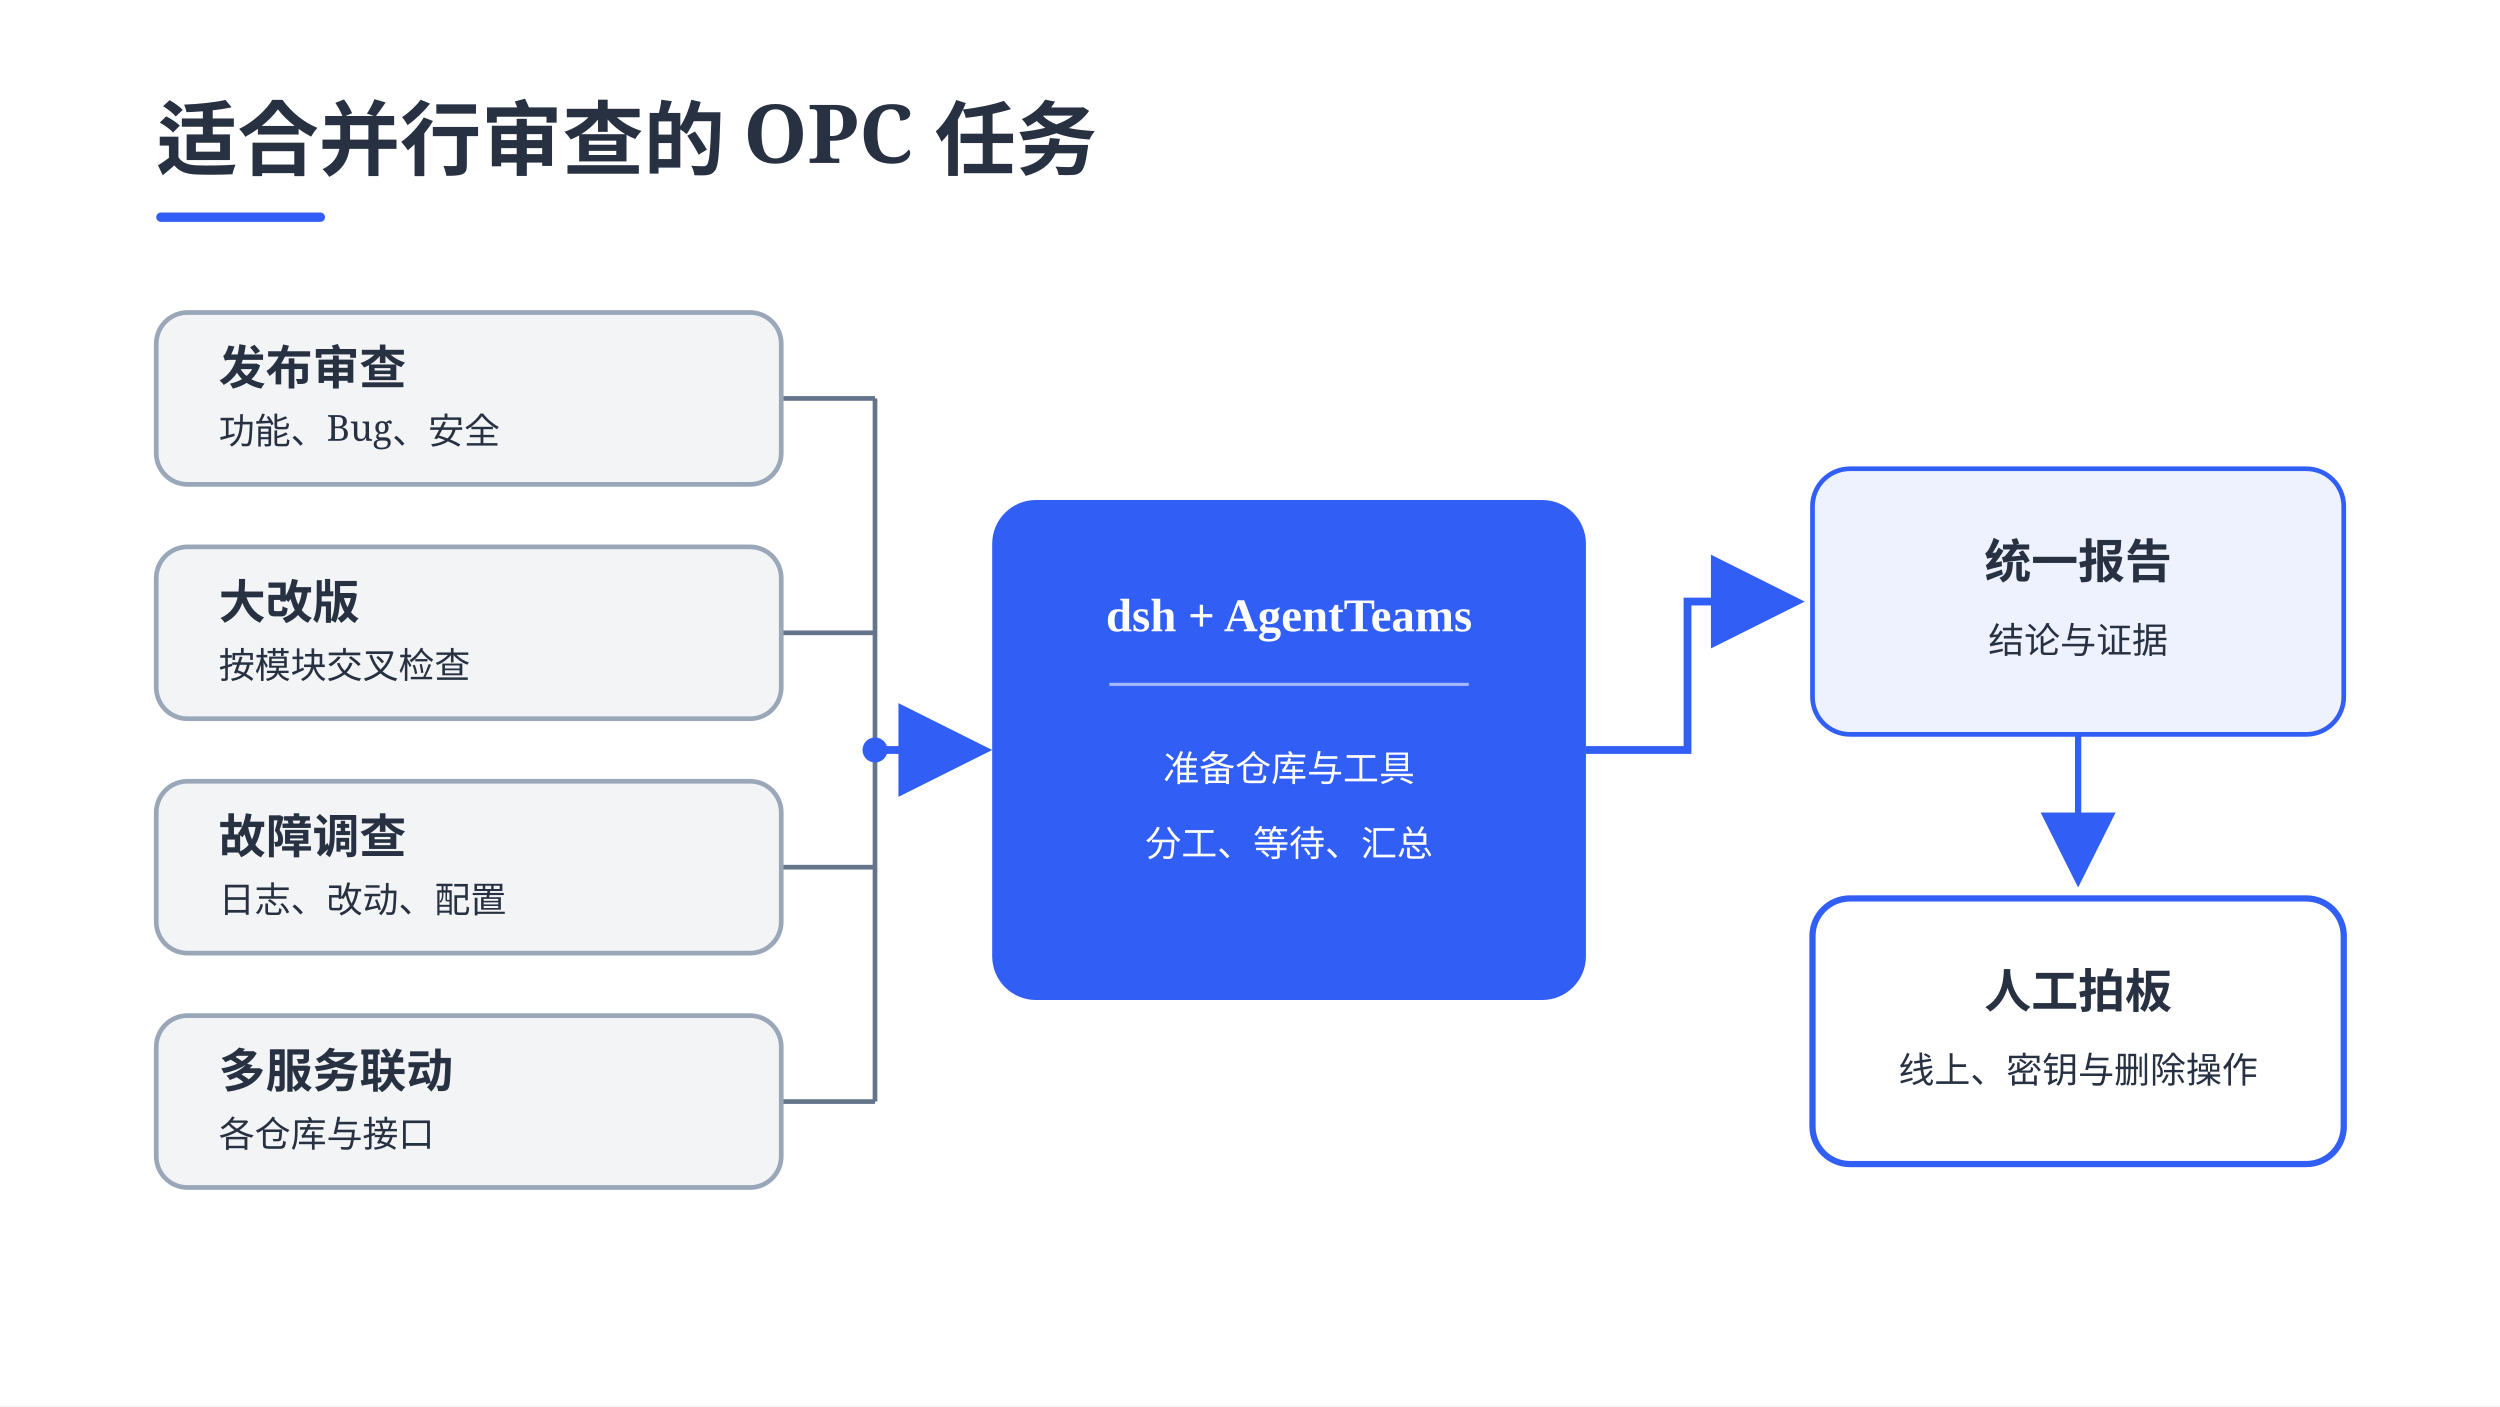
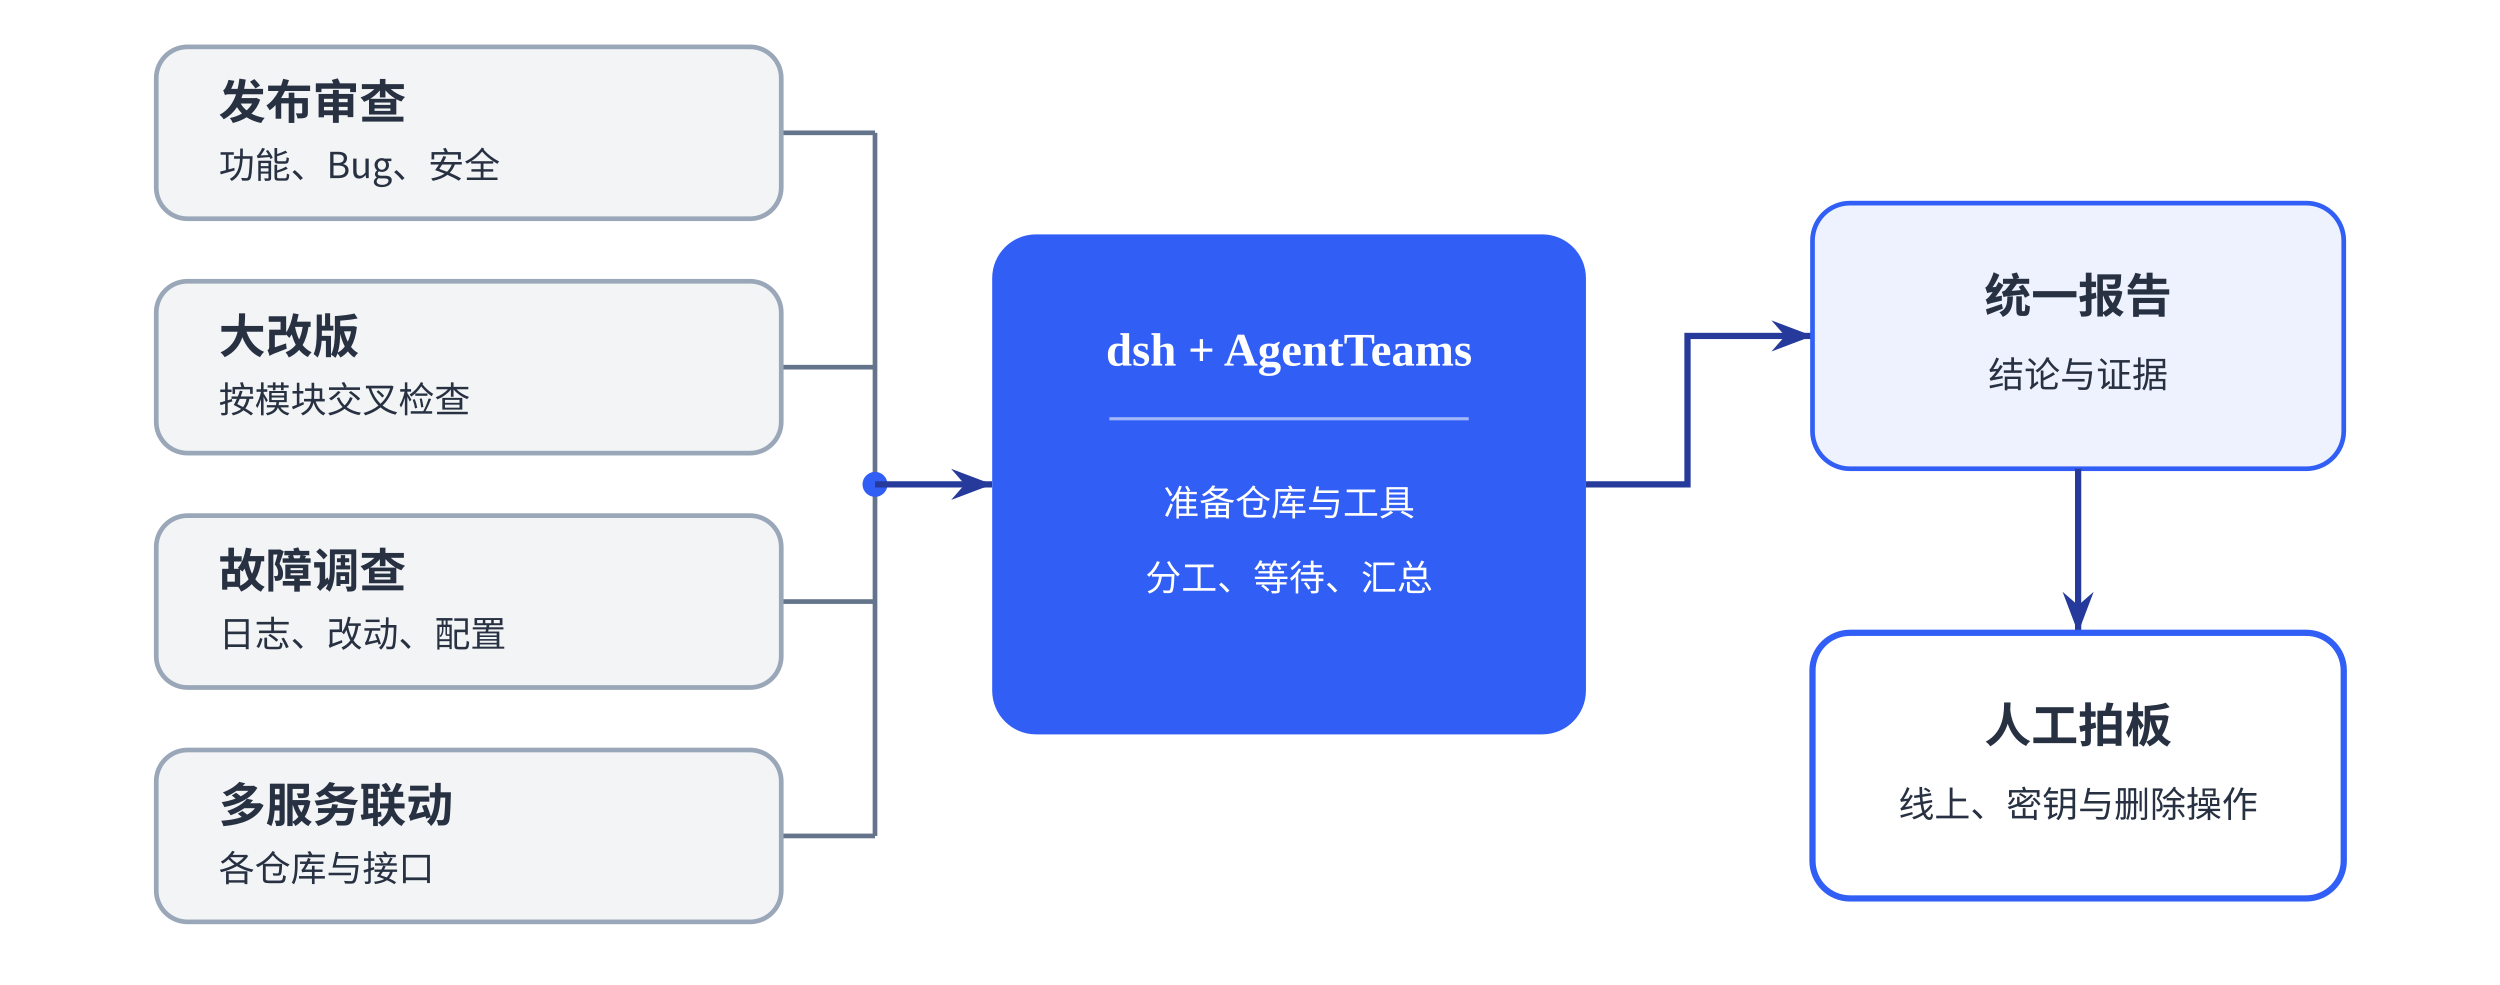
- <svg xmlns="http://www.w3.org/2000/svg" viewBox="0 0 1600 900" width="1600" height="900">
+ <svg xmlns="http://www.w3.org/2000/svg" viewBox="0 170 1600 630" width="1600" height="630">
  <defs>
-     <marker id="arrow-blue" markerWidth="12" markerHeight="12" refX="10" refY="6" orient="auto" markerUnits="strokeWidth">
-       <path d="M0,0 L12,6 L0,12 Z" fill="#315EF5" />
+     <marker id="arrow-blue" viewBox="0 -2 6 4" refX="5.67" refY="0" markerWidth="9" markerHeight="6" orient="auto" markerUnits="strokeWidth">
+       <path d="M5.67 0 L1.29 1.66 L2.74 0 L1.29 -1.66 Z" fill="#253A9B" />
    </marker>
    <style>
-       .cn { font-family: SimSun, "Songti SC", serif; fill: #273142; }
+       .cn { font-family: "Noto Sans CJK SC", "Source Han Sans SC", "Microsoft YaHei", sans-serif; fill: #273142; }
      .en { font-family: "Times New Roman", serif; }
      .title { font-size: 52px; font-weight: 700; }
      .node-title { font-size: 30px; font-weight: 700; }
      .desc { font-size: 23px; }
      .white { fill: #FFFFFF; }
    </style>
  </defs>
  <rect width="1600" height="900" fill="#FFFFFF" />
-   <text x="100" y="108" class="cn title">适合并行审查的 OPC 任务</text>
-   <rect x="100" y="136" width="108" height="6" rx="3" fill="#315EF5" />
  <path d="M500 255 H560 M500 405 H560 M500 555 H560 M500 705 H560 M560 255 V705" fill="none" stroke="#64748B" stroke-width="3" />
  <circle cx="560" cy="480" r="8" fill="#315EF5" />
-   <path d="M560 480 H625" fill="none" stroke="#315EF5" stroke-width="5" marker-end="url(#arrow-blue)" />
+   <path d="M560 480 H635" fill="none" stroke="#253A9B" stroke-width="4" marker-end="url(#arrow-blue)" />
  <g>
    <rect x="100" y="200" width="400" height="110" rx="20" fill="#F3F4F6" stroke="#9AA7B8" stroke-width="3" />
    <text x="140" y="246" class="cn node-title">发布审查</text>
    <text x="140" y="284" class="cn desc">功能、Bug、安全</text>
  </g>
  <g>
    <rect x="100" y="350" width="400" height="110" rx="20" fill="#F3F4F6" stroke="#9AA7B8" stroke-width="3" />
    <text x="140" y="396" class="cn node-title">大改版</text>
    <text x="140" y="434" class="cn desc">按模块交叉检查</text>
  </g>
  <g>
    <rect x="100" y="500" width="400" height="110" rx="20" fill="#F3F4F6" stroke="#9AA7B8" stroke-width="3" />
    <text x="140" y="546" class="cn node-title">故障调查</text>
    <text x="140" y="584" class="cn desc">日志、改动、配置</text>
  </g>
  <g>
    <rect x="100" y="650" width="400" height="110" rx="20" fill="#F3F4F6" stroke="#9AA7B8" stroke-width="3" />
    <text x="140" y="696" class="cn node-title">多服务联动</text>
    <text x="140" y="734" class="cn desc">各仓库与接口</text>
  </g>
  <g>
    <rect x="635" y="320" width="380" height="320" rx="28" fill="#315EF5" />
    <text x="825" y="404" text-anchor="middle" class="en node-title white">dsh + AgentTeams</text>
    <line x1="710" y1="438" x2="940" y2="438" stroke="#FFFFFF" stroke-width="2" opacity="0.55" />
    <text x="825" y="500" text-anchor="middle" class="cn desc white">准备仓库与工具</text>
    <text x="825" y="548" text-anchor="middle" class="cn desc white">分工、等待、汇总</text>
  </g>
-   <path d="M1015 480 H1080 V385 H1145" fill="none" stroke="#315EF5" stroke-width="5" marker-end="url(#arrow-blue)" />
+   <path d="M1015 480 H1080 V385 H1160" fill="none" stroke="#253A9B" stroke-width="4" marker-end="url(#arrow-blue)" />
  <g>
    <rect x="1160" y="300" width="340" height="170" rx="24" fill="#EEF2FF" stroke="#315EF5" stroke-width="3" />
    <text x="1330" y="370" text-anchor="middle" class="cn node-title">统一报告</text>
    <text x="1330" y="418" text-anchor="middle" class="cn desc">结论与证据</text>
  </g>
-   <path d="M1330 470 V560" fill="none" stroke="#315EF5" stroke-width="4" marker-end="url(#arrow-blue)" />
+   <path d="M1330 470 V575" fill="none" stroke="#253A9B" stroke-width="4" marker-end="url(#arrow-blue)" />
  <g>
    <rect x="1160" y="575" width="340" height="170" rx="24" fill="#FFFFFF" stroke="#315EF5" stroke-width="4" />
    <text x="1330" y="645" text-anchor="middle" class="cn node-title">人工拍板</text>
    <text x="1330" y="693" text-anchor="middle" class="cn desc">线上、密钥与删除操作</text>
  </g>
</svg>
